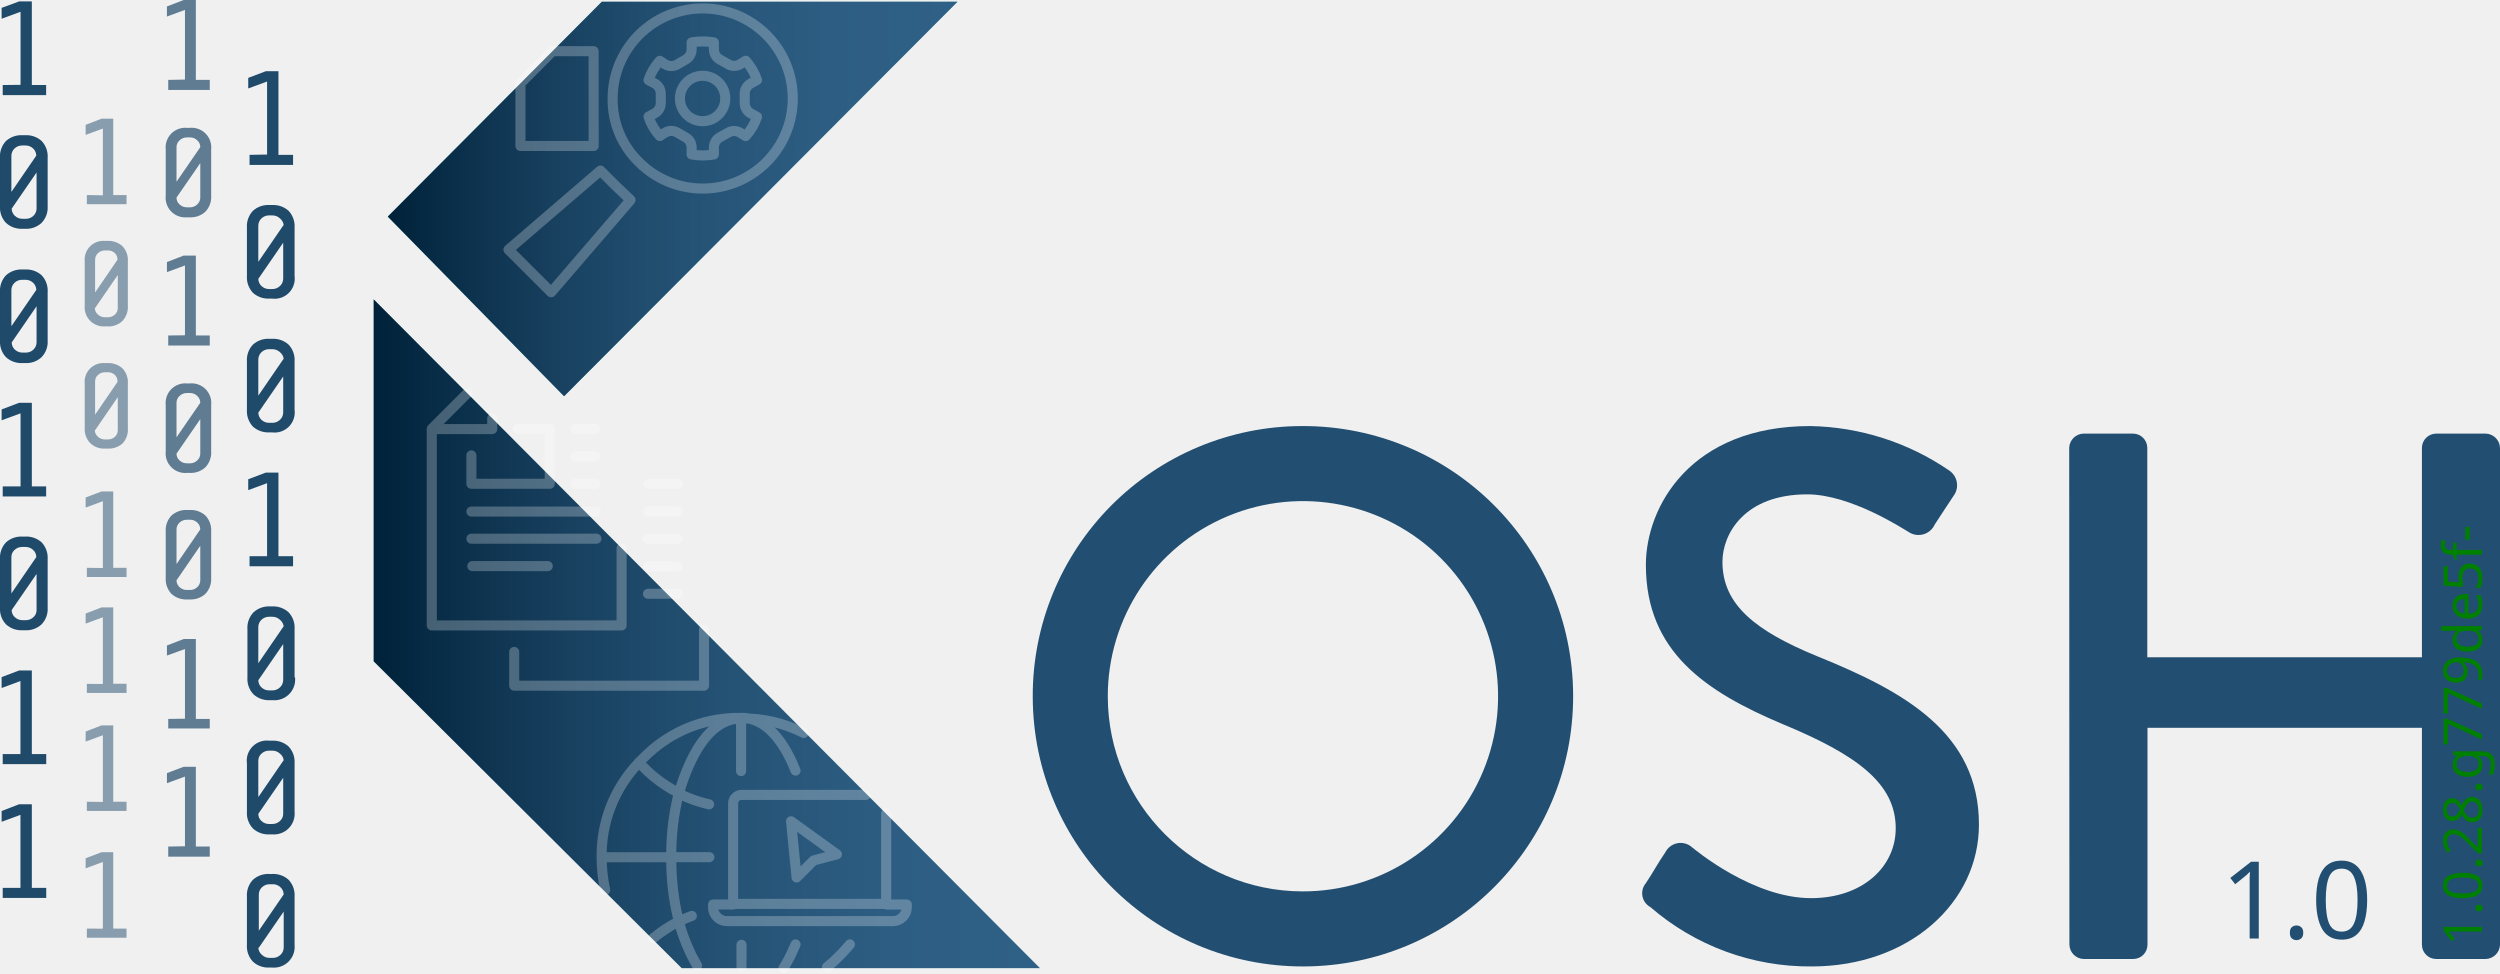
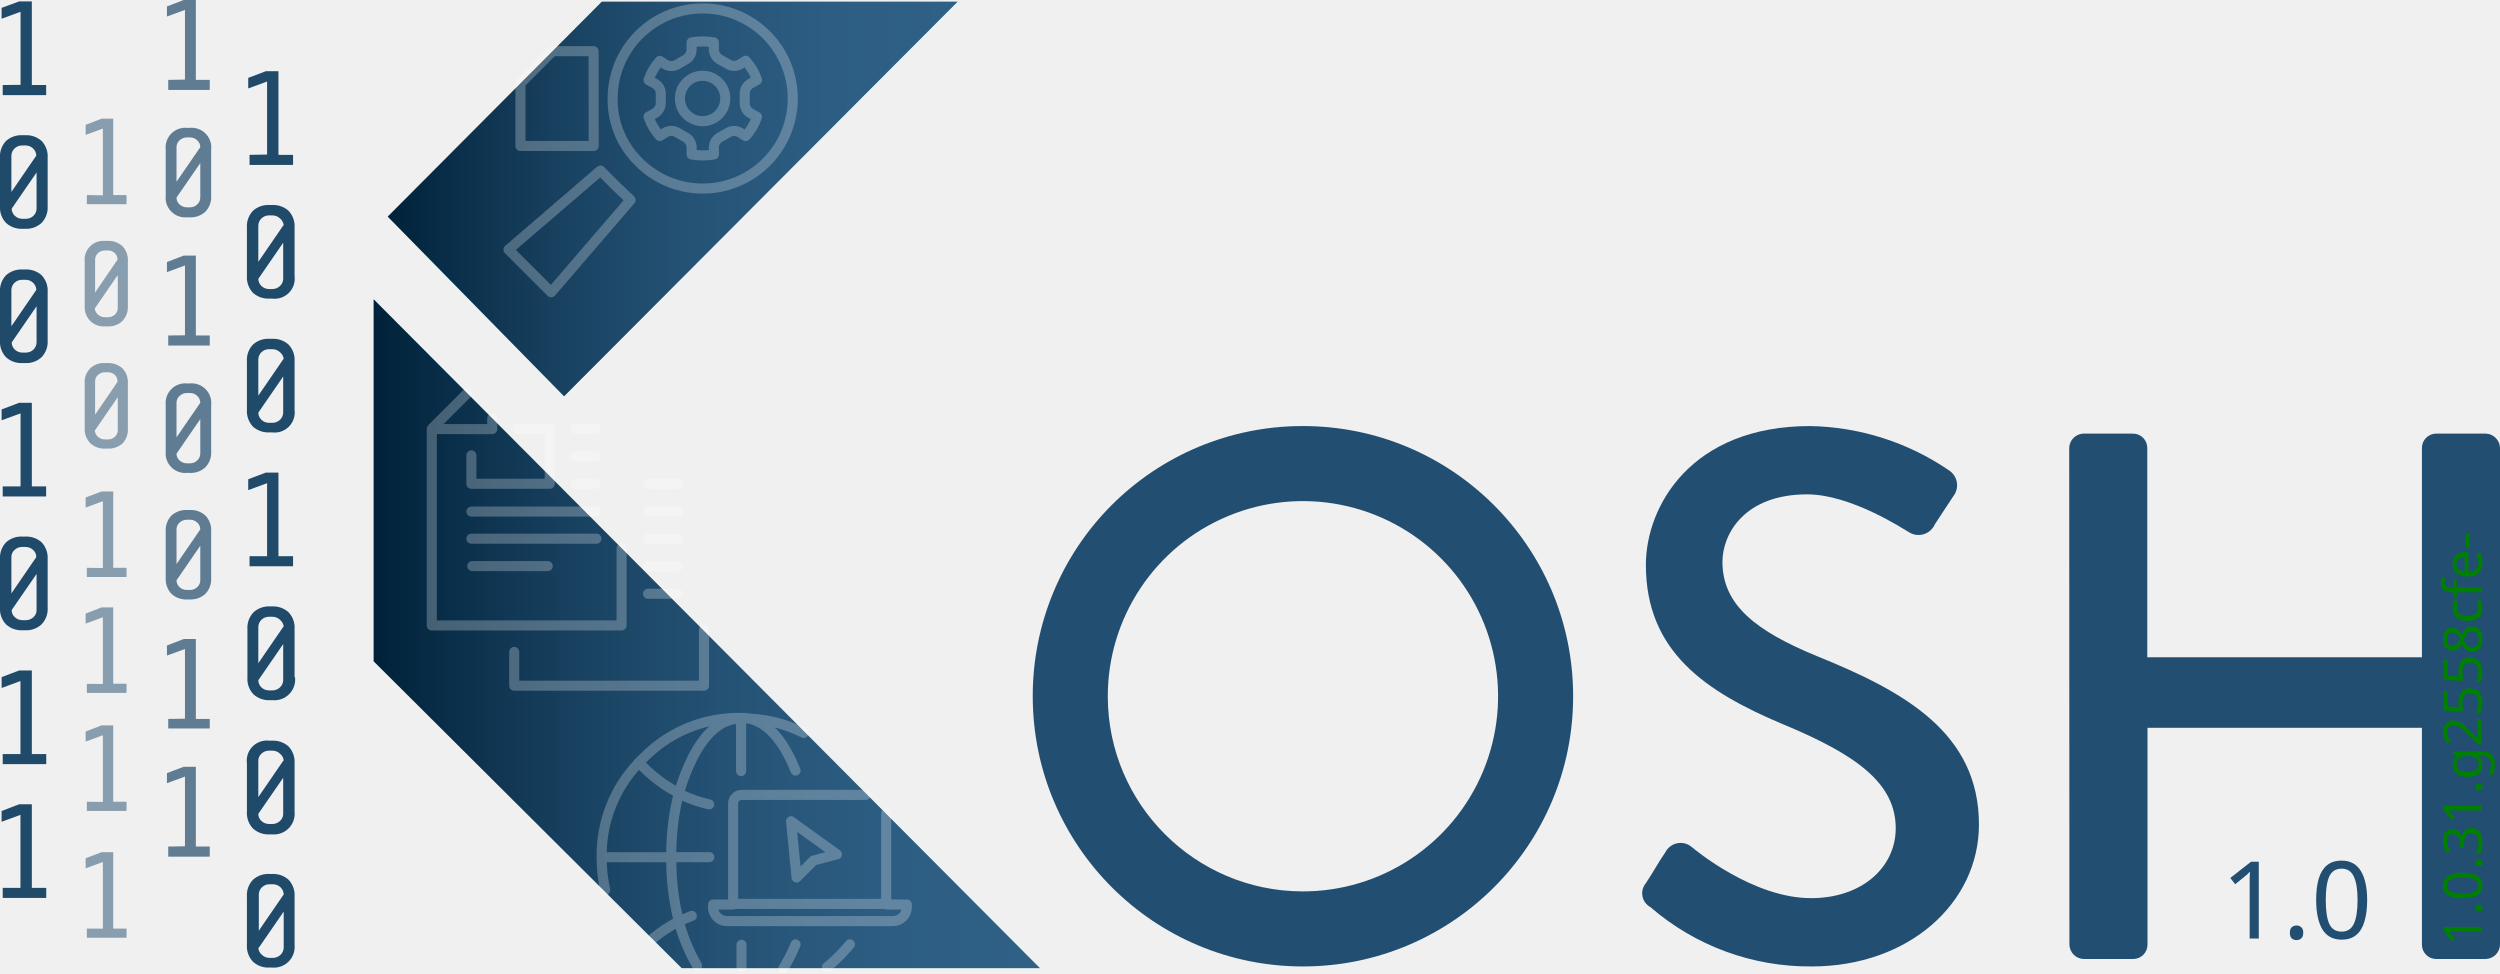
<svg xmlns="http://www.w3.org/2000/svg" xmlns:xlink="http://www.w3.org/1999/xlink" viewBox="0 0 248.15 96.65" version="1.1" id="svg4211">
  <defs id="defs4110">
    <style id="style4094">.cls-1{isolation:isolate;}.cls-2,.cls-3,.cls-4,.cls-5{fill:#224f71;}.cls-3,.cls-4,.cls-5,.cls-6{mix-blend-mode:multiply;}.cls-4{opacity:0.7;}.cls-5{opacity:0.5;}.cls-6{fill:#afdedc;}.cls-7{fill:url(#linear-gradient);}.cls-8{fill:url(#linear-gradient-2);}.cls-9{opacity:0.25;}.cls-10,.cls-11{fill:none;stroke:#fff;stroke-linecap:round;stroke-linejoin:round;}.cls-10{fill-rule:evenodd;}</style>
    <linearGradient id="linear-gradient" x1="38.49" y1="19.75" x2="95.04" y2="19.75" gradientUnits="userSpaceOnUse">
      <stop offset="0" stop-color="#002139" id="stop4096" />
      <stop offset="0.08" stop-color="#072b45" id="stop4098" />
      <stop offset="0.31" stop-color="#194261" id="stop4100" />
      <stop offset="0.54" stop-color="#255376" id="stop4102" />
      <stop offset="0.77" stop-color="#2d5d82" id="stop4104" />
      <stop offset="0.99" stop-color="#2f6086" id="stop4106" />
    </linearGradient>
    <linearGradient id="linear-gradient-2" x1="37.09" y1="62.9" x2="103.22" y2="62.9" xlink:href="#linear-gradient" />
    <linearGradient xlink:href="#linear-gradient" id="linearGradient4217" gradientUnits="userSpaceOnUse" x1="38.49" y1="19.75" x2="95.04" y2="19.75" />
  </defs>
  <path class="cls-2" d="m 129.25,42.29 a 26.82,26.82 0 1 1 -26.74,26.89 26.77,26.77 0 0 1 26.74,-26.89 z m 0,46.19 a 19.37,19.37 0 1 0 -19.29,-19.3 19.37,19.37 0 0 0 19.29,19.3 z" id="path4112" style="isolation:isolate;fill:#224f71" />
  <path class="cls-2" d="m 163.37,87.66 c 0.67,-1 1.26,-2.09 1.93,-3.06 a 1.7,1.7 0 0 1 2.54,-0.59 c 0.44,0.37 6.18,5.14 11.92,5.14 5.14,0 8.41,-3.13 8.41,-6.93 0,-4.47 -3.87,-7.3 -11.24,-10.35 -7.6,-3.21 -13.56,-7.16 -13.56,-15.8 0,-5.81 4.47,-13.78 16.31,-13.78 a 25.21,25.21 0 0 1 13.78,4.4 1.76,1.76 0 0 1 0.45,2.53 c -0.6,0.89 -1.27,1.94 -1.86,2.83 a 1.77,1.77 0 0 1 -2.61,0.75 c -0.52,-0.3 -5.74,-3.73 -10.06,-3.73 -6.25,0 -8.41,3.95 -8.41,6.7 0,4.25 3.27,6.86 9.46,9.39 8.64,3.5 16,7.6 16,16.69 0,7.75 -6.93,14.08 -16.61,14.08 a 24.14,24.14 0 0 1 -16,-5.89 1.56,1.56 0 0 1 -0.45,-2.38 z" id="path4114" style="isolation:isolate;fill:#224f71" />
  <path class="cls-2" d="m 205.39,44.45 a 1.46,1.46 0 0 1 1.41,-1.41 h 4.92 a 1.42,1.42 0 0 1 1.42,1.41 V 65.24 H 240.4 V 44.45 a 1.42,1.42 0 0 1 1.42,-1.41 h 4.91 a 1.46,1.46 0 0 1 1.42,1.41 v 49.33 a 1.46,1.46 0 0 1 -1.42,1.41 h -4.91 A 1.42,1.42 0 0 1 240.4,93.78 V 72.24 h -27.24 v 21.54 a 1.42,1.42 0 0 1 -1.42,1.41 h -4.92 a 1.46,1.46 0 0 1 -1.41,-1.41 z" id="path4116" style="isolation:isolate;fill:#224f71" />
  <path class="cls-3" d="m 0.27,8.44 v 1 h 4.31 v -1 H 3.16 V 0.14 H 1.9 L 0.16,0.78 V 1.86 L 2.04,1.17 v 7.25 z" id="path4124" style="isolation:isolate;mix-blend-mode:multiply;fill:#224f71" />
  <path class="cls-3" d="M 4.73,20.45 V 15.67 A 2.21,2.21 0 0 0 4.13,13.99 2.26,2.26 0 0 0 2.5,13.42 H 2.23 A 2.26,2.26 0 0 0 0.6,13.99 2.21,2.21 0 0 0 0,15.67 v 4.78 a 2.21,2.21 0 0 0 0.6,1.68 2.26,2.26 0 0 0 1.63,0.58 H 2.5 a 2.22,2.22 0 0 0 1.62,-0.58 2.18,2.18 0 0 0 0.61,-1.68 z m -1.13,-5 -2.47,3.6 v -3.6 a 1,1 0 0 1 0.31,-0.71 1.09,1.09 0 0 1 0.79,-0.3 H 2.5 a 1.09,1.09 0 0 1 0.79,0.3 1,1 0 0 1 0.31,0.68 z m -2.44,5.26 2.47,-3.59 v 3.59 a 1,1 0 0 1 -0.31,0.71 1.09,1.09 0 0 1 -0.79,0.3 H 2.26 A 1.09,1.09 0 0 1 1.47,21.42 1,1 0 0 1 1.16,20.71 Z" id="path4126" style="isolation:isolate;mix-blend-mode:multiply;fill:#224f71" />
  <path class="cls-3" d="M 4.73,33.78 V 29 A 2.21,2.21 0 0 0 4.13,27.32 2.26,2.26 0 0 0 2.5,26.75 H 2.23 A 2.26,2.26 0 0 0 0.6,27.32 2.21,2.21 0 0 0 0,29 v 4.78 a 2.21,2.21 0 0 0 0.6,1.68 2.26,2.26 0 0 0 1.63,0.58 H 2.5 a 2.22,2.22 0 0 0 1.62,-0.58 2.18,2.18 0 0 0 0.61,-1.68 z m -1.13,-5 -2.47,3.6 v -3.6 a 1,1 0 0 1 0.31,-0.71 1.09,1.09 0 0 1 0.79,-0.3 H 2.5 a 1.09,1.09 0 0 1 0.79,0.3 1,1 0 0 1 0.31,0.63 z M 1.16,33.99 3.63,30.4 v 3.59 A 1,1 0 0 1 3.32,34.7 1.09,1.09 0 0 1 2.53,35 H 2.26 A 1.09,1.09 0 0 1 1.47,34.7 1,1 0 0 1 1.16,33.99 Z" id="path4128" style="isolation:isolate;mix-blend-mode:multiply;fill:#224f71" />
  <path class="cls-3" d="m 0.27,48.28 v 1 h 4.31 v -1 H 3.16 v -8.3 H 1.9 l -1.74,0.66 v 1.08 l 1.88,-0.69 v 7.25 z" id="path4130" style="isolation:isolate;mix-blend-mode:multiply;fill:#224f71" />
  <path class="cls-3" d="M 4.73,60.3 V 55.52 A 2.23,2.23 0 0 0 4.13,53.83 2.26,2.26 0 0 0 2.5,53.26 H 2.23 A 2.26,2.26 0 0 0 0.6,53.83 2.23,2.23 0 0 0 0,55.52 v 4.78 a 2.21,2.21 0 0 0 0.6,1.68 2.26,2.26 0 0 0 1.63,0.58 H 2.5 A 2.22,2.22 0 0 0 4.12,61.98 2.18,2.18 0 0 0 4.73,60.3 Z m -1.13,-5 -2.47,3.6 v -3.6 a 0.93,0.93 0 0 1 0.31,-0.71 1.09,1.09 0 0 1 0.79,-0.3 H 2.5 a 1.09,1.09 0 0 1 0.79,0.3 0.93,0.93 0 0 1 0.31,0.68 z m -2.44,5.25 2.47,-3.58 v 3.58 a 0.92,0.92 0 0 1 -0.31,0.71 1.09,1.09 0 0 1 -0.79,0.3 H 2.26 A 1.09,1.09 0 0 1 1.47,61.26 0.92,0.92 0 0 1 1.16,60.55 Z" id="path4132" style="isolation:isolate;mix-blend-mode:multiply;fill:#224f71" />
  <path class="cls-3" d="m 0.27,74.85 v 1 h 4.32 v -1 H 3.16 v -8.3 H 1.9 l -1.74,0.66 v 1.08 L 2.03,67.6 v 7.25 z" id="path4134" style="isolation:isolate;mix-blend-mode:multiply;fill:#224f71" />
  <path class="cls-3" d="m 0.27,88.13 v 1 h 4.32 v -1 H 3.16 v -8.3 H 1.9 L 0.16,80.5 v 1.07 l 1.87,-0.69 v 7.25 z" id="path4136" style="isolation:isolate;mix-blend-mode:multiply;fill:#224f71" />
  <path class="cls-3" d="m 24.77,15.37 v 1 h 4.32 v -1 h -1.45 v -8.3 h -1.26 l -1.74,0.66 v 1.05 l 1.87,-0.69 v 7.25 z" id="path4138" style="isolation:isolate;mix-blend-mode:multiply;fill:#224f71" />
  <path class="cls-3" d="M 29.24,27.39 V 22.61 A 2.22,2.22 0 0 0 28.64,20.92 2.27,2.27 0 0 0 27,20.35 h -0.26 a 2.25,2.25 0 0 0 -1.63,0.57 2.22,2.22 0 0 0 -0.6,1.69 v 4.78 a 2.24,2.24 0 0 0 0.6,1.68 2.28,2.28 0 0 0 1.63,0.57 H 27 a 2,2 0 0 0 2.24,-2.25 z m -1.13,-5 -2.47,3.6 v -3.6 a 1,1 0 0 1 0.31,-0.71 1.09,1.09 0 0 1 0.79,-0.3 H 27 a 1.08,1.08 0 0 1 0.79,0.3 1,1 0 0 1 0.37,0.67 z m -2.47,5.29 2.47,-3.59 v 3.59 a 1,1 0 0 1 -0.32,0.71 1.08,1.08 0 0 1 -0.79,0.3 h -0.26 a 1.09,1.09 0 0 1 -0.79,-0.3 1,1 0 0 1 -0.31,-0.75 z" id="path4140" style="isolation:isolate;mix-blend-mode:multiply;fill:#224f71" />
  <path class="cls-3" d="M 29.24,40.67 V 35.88 A 2.21,2.21 0 0 0 28.64,34.2 2.27,2.27 0 0 0 27,33.63 h -0.26 a 2.25,2.25 0 0 0 -1.63,0.57 2.21,2.21 0 0 0 -0.6,1.68 v 4.79 a 2.24,2.24 0 0 0 0.6,1.68 2.28,2.28 0 0 0 1.63,0.57 H 27 a 2,2 0 0 0 2.24,-2.25 z m -1.13,-5 -2.47,3.6 v -3.6 a 1,1 0 0 1 0.31,-0.71 1.09,1.09 0 0 1 0.79,-0.3 H 27 a 1.08,1.08 0 0 1 0.79,0.3 1,1 0 0 1 0.37,0.67 z m -2.47,5.29 2.47,-3.59 v 3.59 a 1,1 0 0 1 -0.32,0.71 1.08,1.08 0 0 1 -0.79,0.3 h -0.26 a 1.09,1.09 0 0 1 -0.79,-0.3 1,1 0 0 1 -0.31,-0.75 z" id="path4142" style="isolation:isolate;mix-blend-mode:multiply;fill:#224f71" />
  <path class="cls-3" d="m 24.77,55.21 v 1 h 4.32 v -1 h -1.45 v -8.3 h -1.26 l -1.74,0.66 v 1.08 l 1.87,-0.69 v 7.25 z" id="path4144" style="isolation:isolate;mix-blend-mode:multiply;fill:#224f71" />
  <path class="cls-3" d="M 29.24,67.23 V 62.45 A 2.21,2.21 0 0 0 28.64,60.77 2.28,2.28 0 0 0 27,60.19 h -0.26 a 2.25,2.25 0 0 0 -1.58,0.59 2.21,2.21 0 0 0 -0.6,1.68 v 4.78 a 2.21,2.21 0 0 0 0.6,1.68 2.24,2.24 0 0 0 1.63,0.58 h 0.26 a 2.06,2.06 0 0 0 2.24,-2.26 z m -1.13,-5 -2.47,3.6 v -3.6 a 1,1 0 0 1 0.31,-0.71 1.09,1.09 0 0 1 0.79,-0.3 H 27 a 1.08,1.08 0 0 1 0.79,0.3 1,1 0 0 1 0.37,0.68 z m -2.47,5.29 2.47,-3.59 v 3.59 a 1,1 0 0 1 -0.32,0.71 1.08,1.08 0 0 1 -0.79,0.3 h -0.26 a 1.09,1.09 0 0 1 -0.79,-0.3 1,1 0 0 1 -0.31,-0.74 z" id="path4146" style="isolation:isolate;mix-blend-mode:multiply;fill:#224f71" />
  <path class="cls-3" d="M 29.24,80.52 V 75.78 A 2.23,2.23 0 0 0 28.64,74.09 2.27,2.27 0 0 0 27,73.52 h -0.26 a 2,2 0 0 0 -2.23,2.26 v 4.78 a 2.21,2.21 0 0 0 0.6,1.68 2.24,2.24 0 0 0 1.63,0.58 H 27 a 2.06,2.06 0 0 0 2.24,-2.26 z m -1.13,-5 -2.47,3.6 v -3.6 a 0.93,0.93 0 0 1 0.31,-0.71 1.09,1.09 0 0 1 0.79,-0.3 H 27 a 1.08,1.08 0 0 1 0.79,0.3 0.94,0.94 0 0 1 0.37,0.68 z m -2.47,5.26 2.47,-3.58 v 3.58 a 0.94,0.94 0 0 1 -0.32,0.71 1.08,1.08 0 0 1 -0.79,0.3 h -0.26 a 1.09,1.09 0 0 1 -0.79,-0.3 0.93,0.93 0 0 1 -0.31,-0.71 z" id="path4148" style="isolation:isolate;mix-blend-mode:multiply;fill:#224f71" />
  <path class="cls-3" d="M 29.24,93.78 V 89 A 2.21,2.21 0 0 0 28.64,87.32 2.27,2.27 0 0 0 27,86.75 h -0.26 a 2.25,2.25 0 0 0 -1.63,0.57 2.21,2.21 0 0 0 -0.6,1.68 v 4.78 a 2.21,2.21 0 0 0 0.6,1.68 2.24,2.24 0 0 0 1.63,0.58 H 27 a 2.06,2.06 0 0 0 2.24,-2.26 z m -1.08,-5 -2.47,3.6 v -3.6 a 1,1 0 0 1 0.31,-0.71 1.09,1.09 0 0 1 0.79,-0.3 h 0.26 a 1.08,1.08 0 0 1 0.79,0.3 1,1 0 0 1 0.32,0.71 z m -2.47,5.29 2.47,-3.59 v 3.59 a 1,1 0 0 1 -0.32,0.71 1.08,1.08 0 0 1 -0.79,0.3 H 26.79 A 1.09,1.09 0 0 1 26,94.78 1,1 0 0 1 25.64,94.06 Z" id="path4150" style="isolation:isolate;mix-blend-mode:multiply;fill:#224f71" />
  <path class="cls-4" d="m 16.7,7.93 v 1 h 4.12 v -1 H 19.44 V 0 h -1.21 l -1.66,0.64 v 1 L 18.36,0.98 V 7.9 Z" id="path4152" style="opacity:0.7;isolation:isolate;mix-blend-mode:multiply;fill:#224f71" />
  <path class="cls-4" d="m 20.96,19.41 v -4.56 a 1.95,1.95 0 0 0 -2.13,-2.16 h -0.25 a 1.95,1.95 0 0 0 -2.13,2.16 v 4.56 a 1.95,1.95 0 0 0 2.13,2.16 h 0.25 a 2.13,2.13 0 0 0 1.55,-0.55 2.1,2.1 0 0 0 0.58,-1.61 z m -1.08,-4.8 -2.36,3.43 v -3.43 a 0.9,0.9 0 0 1 0.3,-0.68 1.06,1.06 0 0 1 0.76,-0.29 h 0.25 a 1,1 0 0 1 0.75,0.29 0.9,0.9 0 0 1 0.3,0.68 z m -2.36,5 2.36,-3.42 v 3.42 a 0.9,0.9 0 0 1 -0.3,0.68 1,1 0 0 1 -0.75,0.29 h -0.25 a 1.06,1.06 0 0 1 -0.76,-0.29 0.9,0.9 0 0 1 -0.3,-0.64 z" id="path4154" style="opacity:0.7;isolation:isolate;mix-blend-mode:multiply;fill:#224f71" />
  <path class="cls-4" d="m 16.7,33.3 v 1 h 4.12 v -1 h -1.38 v -7.93 h -1.21 l -1.66,0.64 v 1 l 1.79,-0.66 v 6.93 z" id="path4156" style="opacity:0.7;isolation:isolate;mix-blend-mode:multiply;fill:#224f71" />
  <path class="cls-4" d="m 20.96,44.78 v -4.56 a 1.95,1.95 0 0 0 -2.13,-2.16 h -0.25 a 1.95,1.95 0 0 0 -2.13,2.16 v 4.56 a 1.95,1.95 0 0 0 2.13,2.16 h 0.25 a 2.13,2.13 0 0 0 1.55,-0.55 2.1,2.1 0 0 0 0.58,-1.61 z m -1.08,-4.8 -2.36,3.43 v -3.43 a 0.91,0.91 0 0 1 0.3,-0.68 1.06,1.06 0 0 1 0.76,-0.29 h 0.25 a 1,1 0 0 1 0.75,0.29 0.91,0.91 0 0 1 0.3,0.67 z m -2.36,5.05 2.36,-3.43 v 3.43 a 0.89,0.89 0 0 1 -0.3,0.67 1,1 0 0 1 -0.75,0.29 h -0.25 a 1.06,1.06 0 0 1 -0.76,-0.29 0.89,0.89 0 0 1 -0.3,-0.68 z" id="path4158" style="opacity:0.7;isolation:isolate;mix-blend-mode:multiply;fill:#224f71" />
  <path class="cls-4" d="m 16.7,71.36 v 0.95 h 4.12 v -0.95 h -1.38 v -7.93 h -1.21 l -1.66,0.64 v 1 l 1.79,-0.65 v 6.92 z" id="path4160" style="opacity:0.7;isolation:isolate;mix-blend-mode:multiply;fill:#224f71" />
  <path class="cls-4" d="m 20.96,57.36 v -4.58 a 2.12,2.12 0 0 0 -0.57,-1.61 2.18,2.18 0 0 0 -1.56,-0.55 h -0.25 a 2.18,2.18 0 0 0 -1.56,0.55 2.12,2.12 0 0 0 -0.57,1.61 v 4.57 a 2.13,2.13 0 0 0 0.57,1.6 2.15,2.15 0 0 0 1.56,0.55 h 0.25 a 2.13,2.13 0 0 0 1.55,-0.55 2.09,2.09 0 0 0 0.58,-1.59 z m -1.08,-4.81 -2.36,3.44 v -3.44 a 0.91,0.91 0 0 1 0.3,-0.68 1.05,1.05 0 0 1 0.76,-0.28 h 0.25 a 1,1 0 0 1 0.75,0.28 0.91,0.91 0 0 1 0.3,0.68 z m -2.36,5.05 2.36,-3.43 v 3.43 a 0.91,0.91 0 0 1 -0.3,0.68 1,1 0 0 1 -0.75,0.28 h -0.25 a 1.05,1.05 0 0 1 -0.76,-0.28 0.91,0.91 0 0 1 -0.3,-0.68 z" id="path4162" style="opacity:0.7;isolation:isolate;mix-blend-mode:multiply;fill:#224f71" />
  <path class="cls-4" d="m 16.7,84.03 v 1 h 4.12 v -1 h -1.38 v -7.92 h -1.21 l -1.66,0.63 v 1 l 1.79,-0.66 V 84 Z" id="path4164" style="opacity:0.7;isolation:isolate;mix-blend-mode:multiply;fill:#224f71" />
  <path class="cls-5" d="m 8.62,19.36 v 0.91 h 3.94 V 19.36 H 11.24 V 11.78 H 10.08 L 8.5,12.39 v 1 l 1.71,-0.63 v 6.63 z" id="path4166" style="opacity:0.5;isolation:isolate;mix-blend-mode:multiply;fill:#224f71" />
  <path class="cls-5" d="m 12.69,30.34 v -4.37 a 2,2 0 0 0 -0.54,-1.54 2.07,2.07 0 0 0 -1.5,-0.52 h -0.24 a 1.86,1.86 0 0 0 -2,2.06 v 4.37 a 1.89,1.89 0 0 0 2,2.06 h 0.24 a 2,2 0 0 0 1.49,-0.53 2,2 0 0 0 0.55,-1.53 z m -1,-4.6 -2.25,3.29 v -3.25 a 0.88,0.88 0 0 1 0.28,-0.65 1,1 0 0 1 0.72,-0.27 h 0.24 a 1,1 0 0 1 0.73,0.27 0.88,0.88 0 0 1 0.25,0.65 z m -2.25,4.83 2.25,-3.27 v 3.27 a 0.86,0.86 0 0 1 -0.28,0.65 1,1 0 0 1 -0.73,0.27 H 10.44 A 1,1 0 0 1 9.72,31.22 0.86,0.86 0 0 1 9.41,30.57 Z" id="path4168" style="opacity:0.5;isolation:isolate;mix-blend-mode:multiply;fill:#224f71" />
  <path class="cls-5" d="m 8.62,67.88 v 0.9 h 3.94 V 67.87 H 11.24 V 60.29 H 10.08 L 8.5,60.9 v 1 l 1.71,-0.63 v 6.62 z" id="path4170" style="opacity:0.5;isolation:isolate;mix-blend-mode:multiply;fill:#224f71" />
  <path class="cls-5" d="m 8.62,92.17 v 0.91 h 3.94 v -0.91 h -1.32 v -7.58 h -1.16 l -1.58,0.6 v 1 l 1.71,-0.63 v 6.62 z" id="path4172" style="opacity:0.5;isolation:isolate;mix-blend-mode:multiply;fill:#224f71" />
  <path class="cls-5" d="m 8.62,56.36 v 0.91 h 3.94 v -0.91 h -1.32 v -7.58 h -1.16 l -1.58,0.6 v 1 l 1.71,-0.63 v 6.63 z" id="path4174" style="opacity:0.5;isolation:isolate;mix-blend-mode:multiply;fill:#224f71" />
  <path class="cls-5" d="M 12.69,42.47 V 38.1 a 2,2 0 0 0 -0.54,-1.54 2.07,2.07 0 0 0 -1.5,-0.52 h -0.24 a 1.86,1.86 0 0 0 -2,2.06 v 4.37 a 2,2 0 0 0 0.56,1.53 2,2 0 0 0 1.48,0.53 h 0.24 A 2.07,2.07 0 0 0 12.18,44 2,2 0 0 0 12.69,42.47 Z m -1,-4.6 -2.25,3.29 v -3.29 a 0.86,0.86 0 0 1 0.28,-0.65 1,1 0 0 1 0.72,-0.27 h 0.24 a 1,1 0 0 1 0.73,0.27 0.86,0.86 0 0 1 0.25,0.65 z m -2.25,4.83 2.25,-3.28 v 3.28 a 0.86,0.86 0 0 1 -0.28,0.65 1,1 0 0 1 -0.73,0.27 H 10.44 A 1,1 0 0 1 9.72,43.35 0.86,0.86 0 0 1 9.41,42.7 Z" id="path4176" style="opacity:0.5;isolation:isolate;mix-blend-mode:multiply;fill:#224f71" />
  <path class="cls-5" d="m 8.62,79.58 v 0.91 h 3.94 V 79.58 H 11.24 V 72 H 10.08 L 8.5,72.61 v 1 l 1.71,-0.63 v 6.62 z" id="path4178" style="opacity:0.5;isolation:isolate;mix-blend-mode:multiply;fill:#224f71" />
  <polygon class="cls-6" points="37.09,29.71 37.09,65.64 67.67,96.1 103.22,96.1 " id="polygon4180" style="isolation:isolate;mix-blend-mode:multiply;fill:#afdedc" />
  <polygon class="cls-6" points="55.99,39.33 95.04,0.17 59.74,0.17 38.49,21.5 " id="polygon4182" style="isolation:isolate;mix-blend-mode:multiply;fill:#afdedc" />
  <polygon class="cls-6" points="55.99,39.33 95.04,0.17 59.74,0.17 38.49,21.5 " id="polygon4184" style="isolation:isolate;mix-blend-mode:multiply;fill:#afdedc" />
  <polygon class="cls-7" points="55.99,39.33 95.04,0.17 59.74,0.17 38.49,21.5 " id="polygon4186" style="isolation:isolate;fill:url(#linearGradient4217)" />
  <polygon class="cls-8" points="37.09,29.71 37.09,65.64 67.67,96.1 103.22,96.1 " id="polygon4188" style="isolation:isolate;fill:url(#linear-gradient-2)" />
  <g class="cls-9" id="g4192" style="opacity:0.25;isolation:isolate">
    <path class="cls-10" d="m 484.63,443.42 v 2.82 h 7.78 v -5.46 h -3.2 m 7.74,5.47 h -2 m 0,-2.73 h 2 m 0,-2.74 h -2 M 484.63,449 H 497 m -10.3,-9.25 v 1.06 h -6 v 19.49 h 18.84 v -7.67 m -18.84,-11.85 3.51,-3.51 m 18,11.71 h 2.95 m 0,-2.73 h -2.95 m -13.33,16.68 v 3.35 h 18.84 v -5.56 m -23,-6.31 h 7.49 m 4.83,-2.72 h -12.41 m 20.48,5.47 h -2.95 m 0,-2.72 h 2.95 m 0,-2.72 h -2.95" transform="translate(-437.84,-398.22)" id="path4190" style="fill:none;fill-rule:evenodd;stroke:#ffffff;stroke-linecap:round;stroke-linejoin:round" />
  </g>
  <g class="cls-9" id="g4202" style="opacity:0.25;isolation:isolate">
    <polygon class="cls-11" points="51.66,8.28 51.66,14.49 58.93,14.49 58.92,5.08 54.85,5.08 " id="polygon4194" style="fill:none;stroke:#ffffff;stroke-linecap:round;stroke-linejoin:round" />
    <path class="cls-11" d="m 498.92,416.63 -1.48,-1.48 -9.13,7.85 v 0 l 4.24,4.23 v 0 l 7.88,-9.16 z" transform="translate(-437.84,-398.22)" id="path4196" style="fill:none;stroke:#ffffff;stroke-linecap:round;stroke-linejoin:round" />
    <path class="cls-11" d="m 501.26,414.31 a 8.94,8.94 0 1 0 -2.61,-6.32 8.63,8.63 0 0 0 2.61,6.32 z m 1.54,-7.82 -0.59,-0.32 a 5.4,5.4 0 0 1 1.12,-1.91 l 0.56,0.36 a 1.17,1.17 0 0 0 1.17,0 l 0.88,-0.51 a 1.16,1.16 0 0 0 0.55,-1 v -0.68 a 6.16,6.16 0 0 1 2.21,0 v 0.67 a 1.18,1.18 0 0 0 0.54,1 l 0.89,0.5 a 1.13,1.13 0 0 0 1.16,0 l 0.57,-0.35 a 5.4,5.4 0 0 1 1.12,1.91 l -0.59,0.33 a 1.16,1.16 0 0 0 -0.63,1 v 1 a 1.16,1.16 0 0 0 0.63,1 l 0.59,0.33 a 5.4,5.4 0 0 1 -1.12,1.91 l -0.57,-0.35 a 1.13,1.13 0 0 0 -1.16,0 l -0.89,0.5 a 1.17,1.17 0 0 0 -0.54,1 v 0.67 a 6.16,6.16 0 0 1 -2.21,0 v -0.67 a 1.16,1.16 0 0 0 -0.55,-1 l -0.88,-0.51 a 1.17,1.17 0 0 0 -1.17,0 l -0.56,0.35 a 5.35,5.35 0 0 1 -1.12,-1.92 l 0.59,-0.32 a 1.16,1.16 0 0 0 0.63,-1 v -1 a 1.16,1.16 0 0 0 -0.63,-0.99 z" transform="translate(-437.84,-398.22)" id="path4198" style="fill:none;stroke:#ffffff;stroke-linecap:round;stroke-linejoin:round" />
    <path class="cls-11" d="m 507.58,410.25 a 2.25,2.25 0 0 0 2.25,-2.26 2.25,2.25 0 1 0 -4.5,0 2.25,2.25 0 0 0 2.25,2.26 z" transform="translate(-437.84,-398.22)" id="path4200" style="fill:none;stroke:#ffffff;stroke-linecap:round;stroke-linejoin:round" />
  </g>
  <g class="cls-9" id="g4206" style="opacity:0.25;isolation:isolate">
    <path class="cls-10" d="m 511.4,474.76 v -5.22 h -0.16 c -1.6,0.06 -3,1.09 -4.2,3.07 -0.18,0.3 -0.36,0.63 -0.54,1 l -0.18,0.38 a 18.11,18.11 0 0 0 -1.09,3 12.84,12.84 0 0 0 3,1.07 m 3.14,-8.53 h 0.16 a 13.39,13.39 0 0 1 6.08,1.44 m 6.18,6.15 h -12.36 a 0.79,0.79 0 0 0 -0.57,0.25 0.66,0.66 0 0 0 -0.2,0.31 0.75,0.75 0 0 0 -0.05,0.26 v 10 h 15.19 v -9 m -7.2,4.69 -1.69,1.69 -0.55,-5.58 4.55,3.28 z m -7.05,-14.16 c 1.6,0.06 3,1.09 4.2,3.07 0.18,0.3 0.36,0.63 0.54,1 l 0.18,0.38 c 0.12,0.26 0.23,0.52 0.34,0.79 m -18.9,11.85 a 14.8,14.8 0 0 1 -0.35,-3.23 v 0 a 13.27,13.27 0 0 1 3.68,-9.4 l 0.37,-0.38 a 14.06,14.06 0 0 1 1.08,-1 13.2,13.2 0 0 1 8.54,-3.07 m -4.72,19.65 a 12.26,12.26 0 0 0 -1.29,0.56 18.58,18.58 0 0 0 1.09,3 l 0.18,0.38 q 0.27,0.53 0.54,1 m -4.34,-2.73 a 13.61,13.61 0 0 1 2.53,-1.66 25.19,25.19 0 0 1 -0.75,-6.37 h -6.91 m 7.66,-6.38 a 25.24,25.24 0 0 0 -0.75,6.37 h 3.78 m -7,-9.41 0.37,0.39 a 14.06,14.06 0 0 0 1.08,1 13.61,13.61 0 0 0 2.53,1.66 m 10.38,17.37 a 0.83,0.83 0 0 1 0.08,-0.12 l 0.06,-0.11 c 0.19,-0.31 0.37,-0.64 0.55,-1 l 0.18,-0.38 0.33,-0.74 m 5.39,0 c -0.21,0.25 -0.43,0.5 -0.66,0.74 a 4.27,4.27 0 0 1 -0.36,0.38 q -0.52,0.53 -1.08,1 l -0.17,0.13 M 510.62,488 h -2 v 0.24 a 1.31,1.31 0 0 0 0.4,1 l 0.06,0.06 a 1.32,1.32 0 0 0 0.92,0.35 h 16.48 a 1.38,1.38 0 0 0 1.37,-1.38 V 488 h -2 m -14.41,4 v 2.15" transform="translate(-437.84,-398.22)" id="path4204" style="fill:none;fill-rule:evenodd;stroke:#ffffff;stroke-linecap:round;stroke-linejoin:round" />
  </g>
  <text xml:space="preserve" style="font-style:normal;font-weight:normal;font-size:40px;line-height:1.25;font-family:sans-serif;letter-spacing:0px;word-spacing:0px;fill:#224f71;fill-opacity:1;stroke:none" x="220.427" y="93.16" id="text4318">
    <tspan id="tspan4316" x="220.427" y="93.16" style="font-style:normal;font-variant:normal;font-weight:normal;font-stretch:normal;font-size:10.667px;font-family:sans-serif;-inkscape-font-specification:'sans-serif, Normal';font-variant-ligatures:normal;font-variant-caps:normal;font-variant-numeric:normal;font-feature-settings:normal;text-align:start;writing-mode:lr-tb;text-anchor:start;fill:#224f71;fill-opacity:1">1.0</tspan>
  </text>
  <text xml:space="preserve" style="font-style:normal;font-weight:normal;font-size:40px;line-height:1.25;font-family:sans-serif;letter-spacing:0px;word-spacing:0px;fill:#000000;fill-opacity:1;stroke:none" x="-93.897" y="246.353" id="text4402" transform="rotate(-90)">
-     <tspan id="tspan4400" x="-93.897" y="246.353" style="font-style:normal;font-variant:normal;font-weight:normal;font-stretch:normal;font-size:5.333px;font-family:sans-serif;-inkscape-font-specification:'sans-serif, Normal';font-variant-ligatures:normal;font-variant-caps:normal;font-variant-numeric:normal;font-feature-settings:normal;text-align:start;writing-mode:lr-tb;text-anchor:start;fill:#008000">1.0.28.g779de5f-</tspan>
+     <tspan id="tspan4400" x="-93.897" y="246.353" style="font-style:normal;font-variant:normal;font-weight:normal;font-stretch:normal;font-size:5.333px;font-family:sans-serif;-inkscape-font-specification:'sans-serif, Normal';font-variant-ligatures:normal;font-variant-caps:normal;font-variant-numeric:normal;font-feature-settings:normal;text-align:start;writing-mode:lr-tb;text-anchor:start;fill:#008000">1.0.31.g2558cfe-</tspan>
  </text>
</svg>
